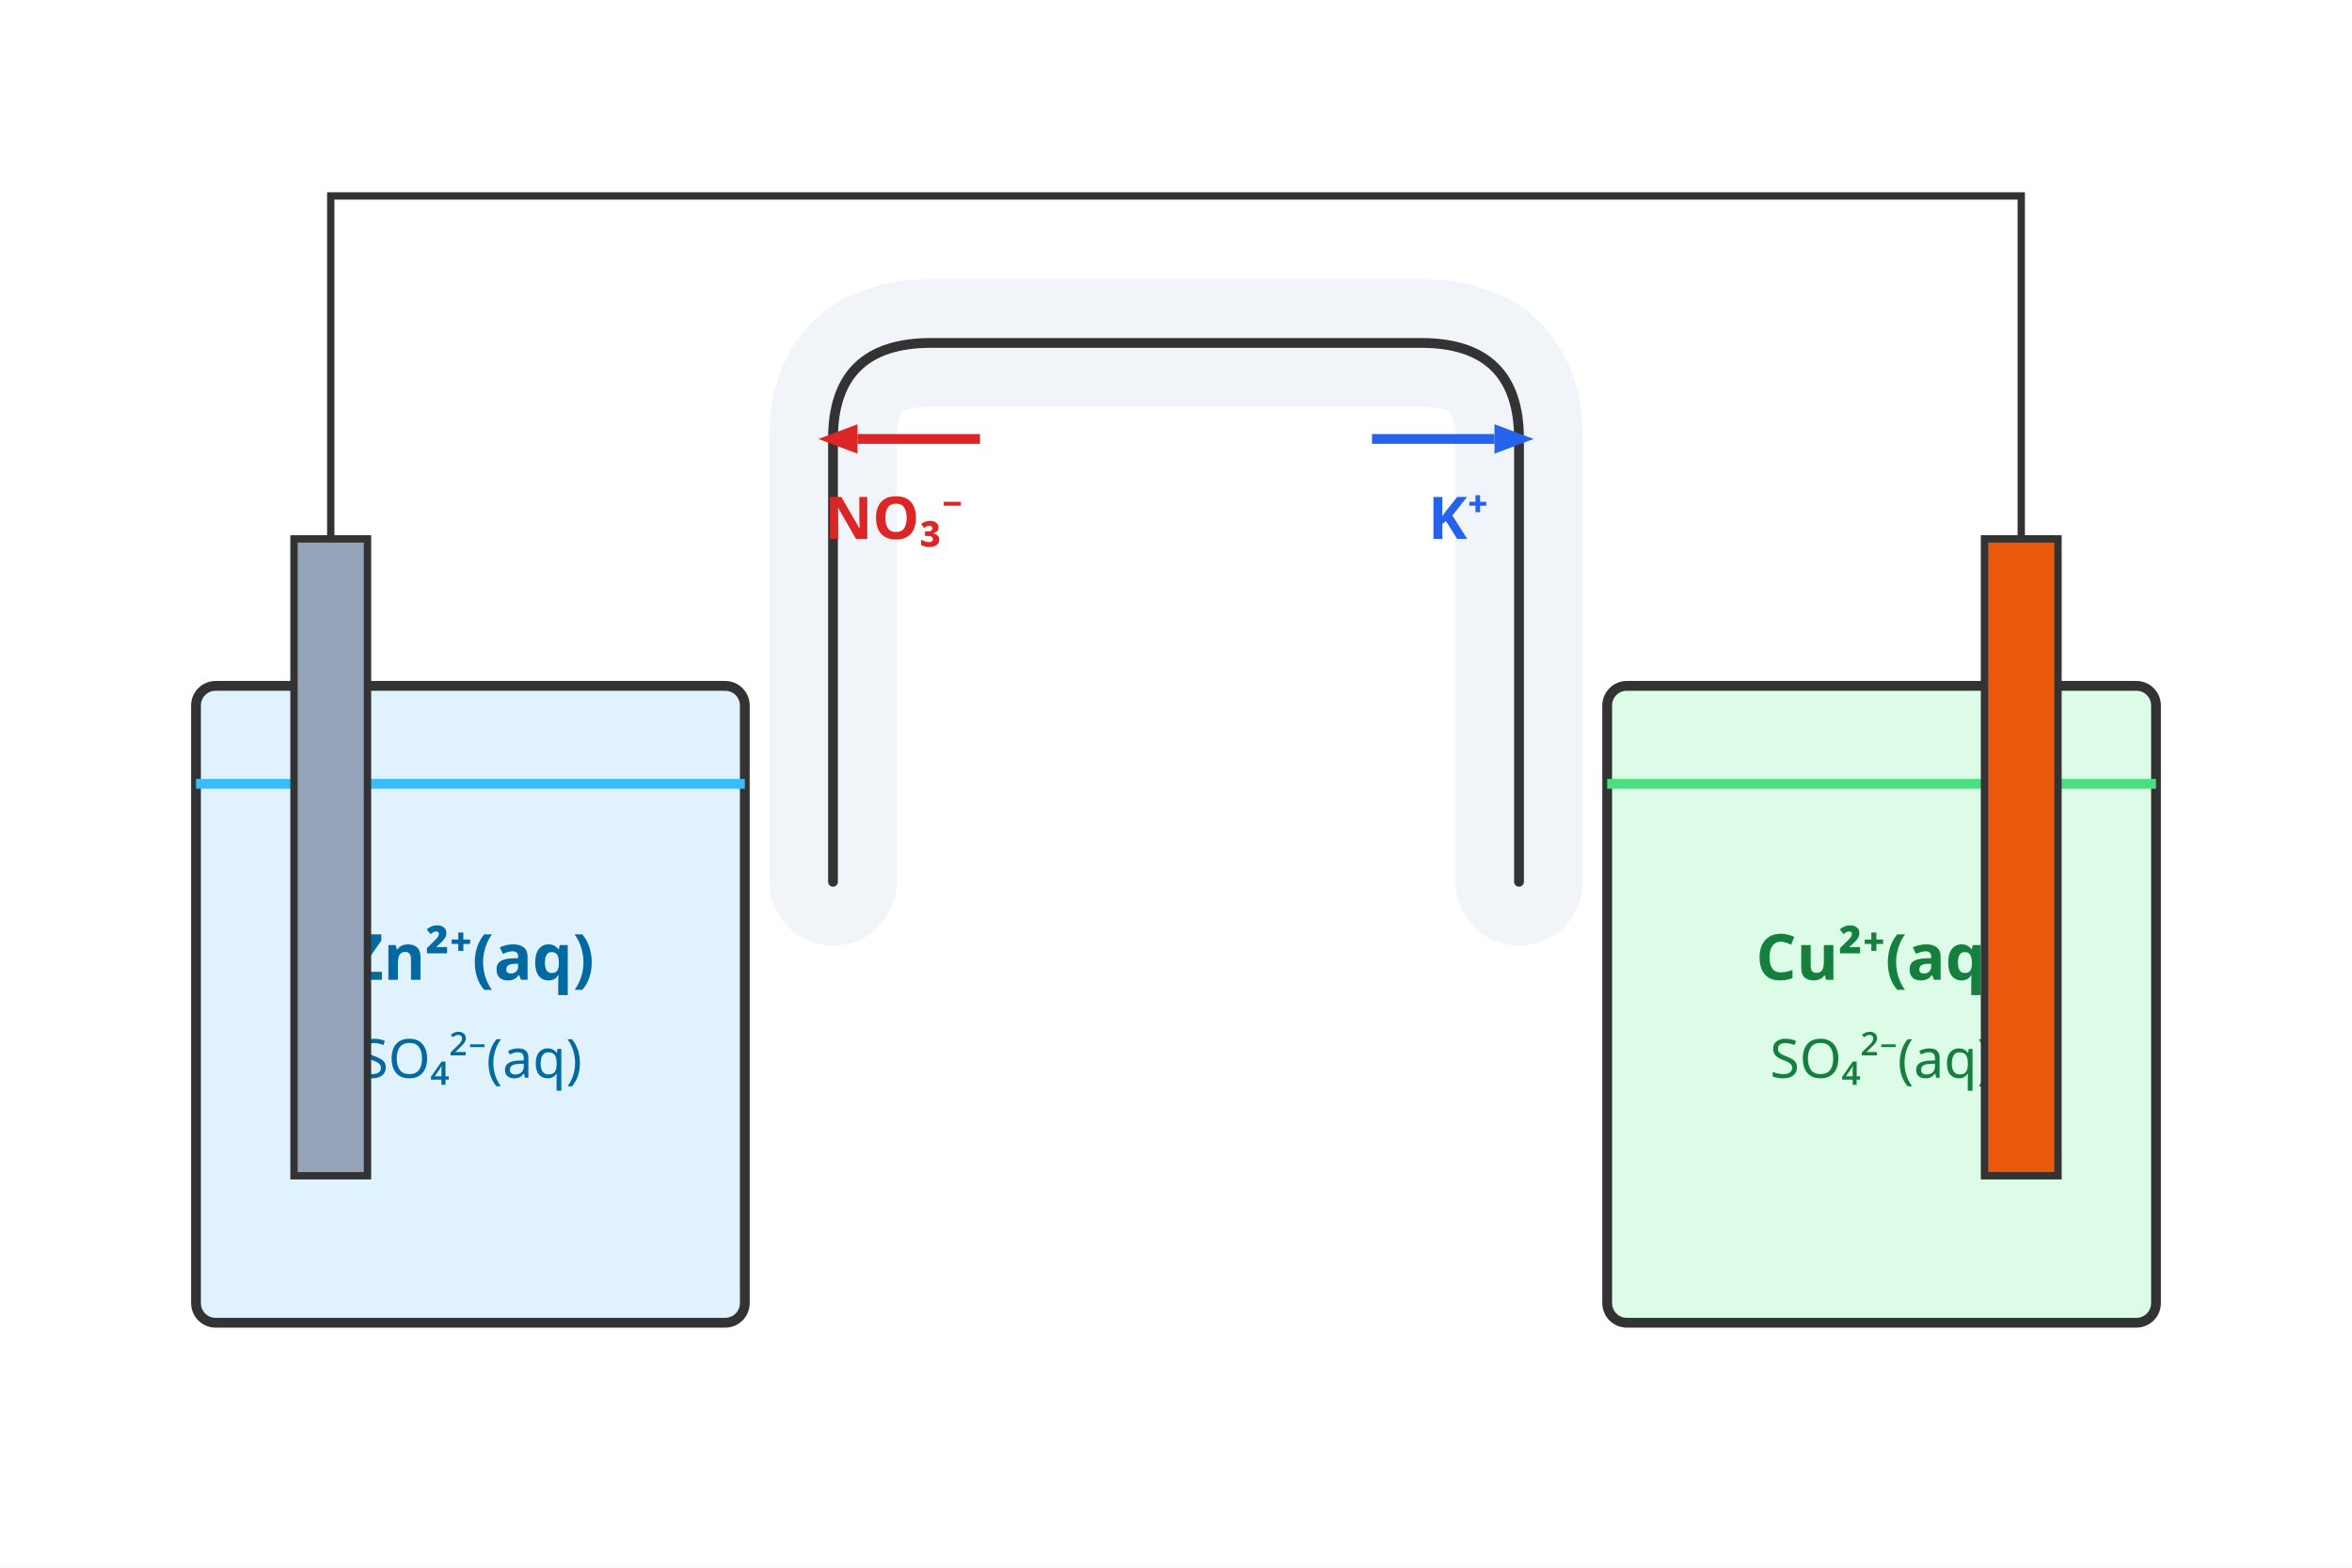
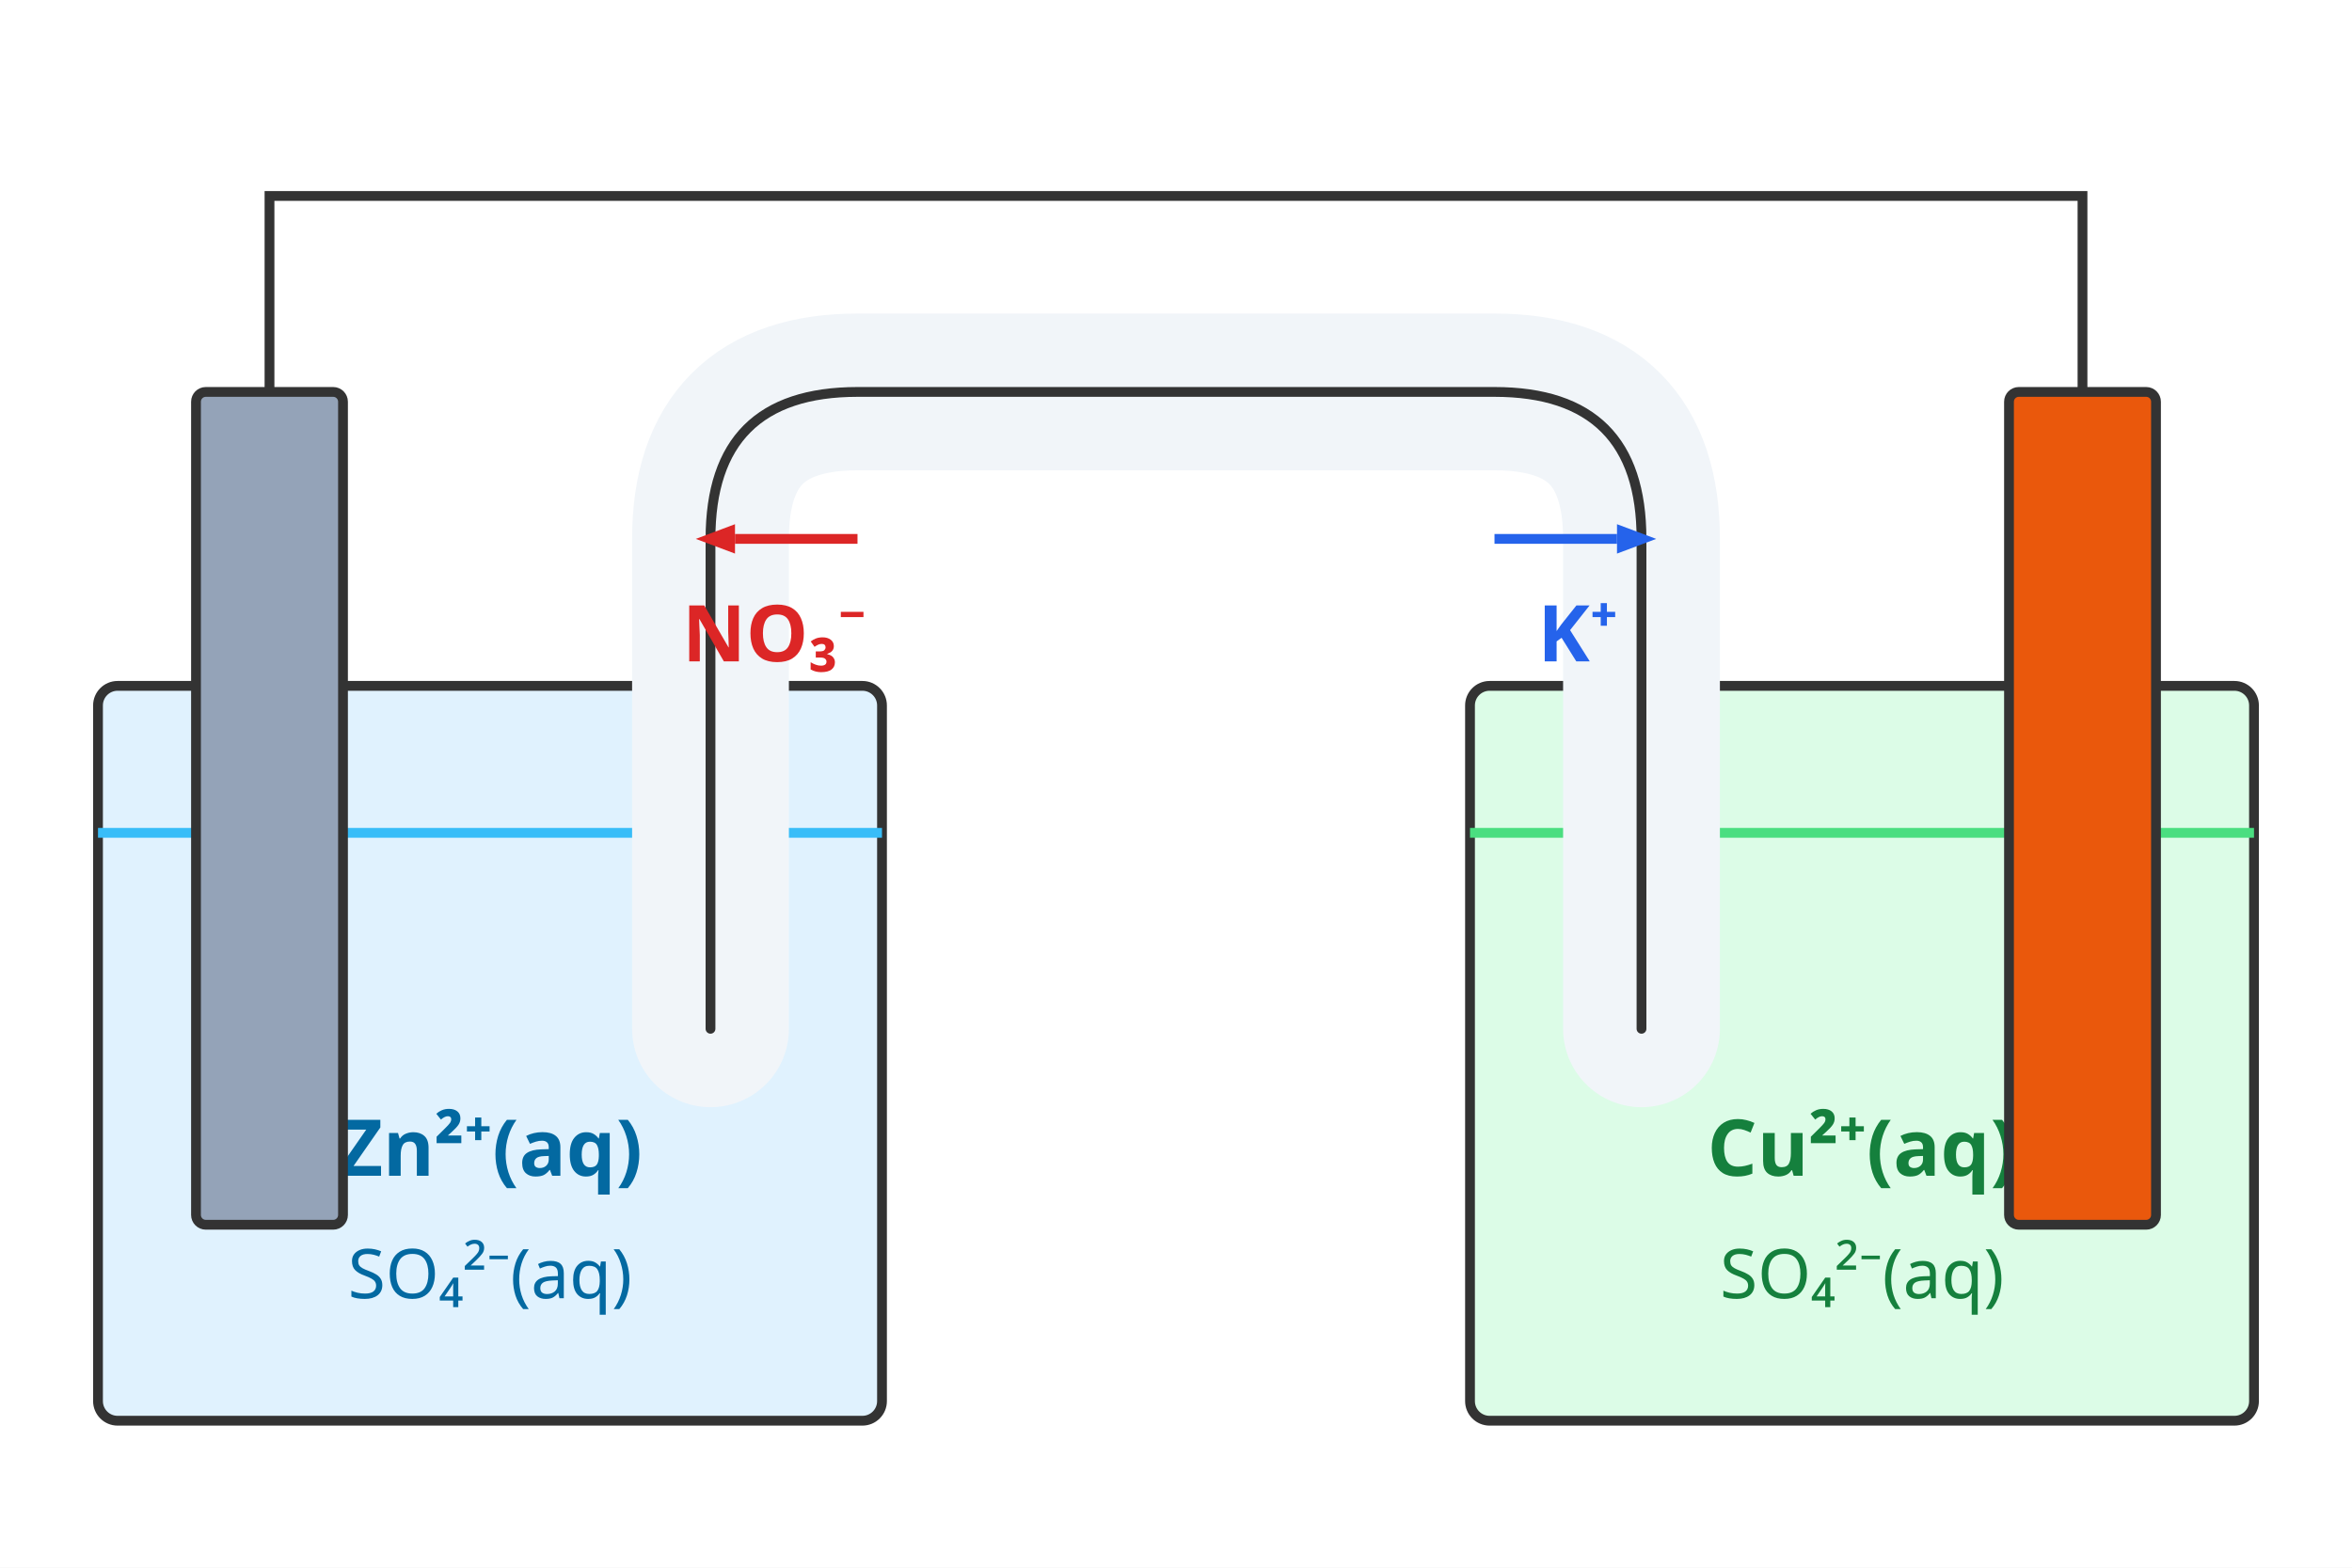
<svg xmlns="http://www.w3.org/2000/svg" viewBox="0 0 480 320">
  <rect width="480" height="320" fill="#ffffff" />
-   <rect x="40" y="140" width="112" height="130" fill="#e0f2fe" stroke="#333333" stroke-width="2" rx="4" />
-   <line x1="40" y1="160" x2="152" y2="160" stroke="#38bdf8" stroke-width="2" />
-   <text x="96" y="200" font-family="sans-serif" font-size="13" font-weight="bold" fill="#0369a1" text-anchor="middle">Zn²⁺(aq)</text>
-   <text x="96" y="220" font-family="sans-serif" font-size="11" fill="#0369a1" text-anchor="middle">SO₄²⁻(aq)</text>
-   <rect x="328" y="140" width="112" height="130" fill="#dcfce7" stroke="#333333" stroke-width="2" rx="4" />
-   <line x1="328" y1="160" x2="440" y2="160" stroke="#4ade80" stroke-width="2" />
-   <text x="384" y="200" font-family="sans-serif" font-size="13" font-weight="bold" fill="#15803d" text-anchor="middle">Cu²⁺(aq)</text>
-   <text x="384" y="220" font-family="sans-serif" font-size="11" fill="#15803d" text-anchor="middle">SO₄²⁻(aq)</text>
-   <rect x="60" y="110" width="15" height="130" fill="#94a3b8" stroke="#333333" stroke-width="1.5" />
-   <rect x="405" y="110" width="15" height="130" fill="#ea580c" stroke="#333333" stroke-width="1.5" />
-   <path d="M 170,180 L 170,89.6 Q 170,70 190,70 L 290,70 Q 310,70 310,89.6 L 310,180" fill="none" stroke="#f1f5f9" stroke-width="26" stroke-linecap="round" />
-   <path d="M 170,180 L 170,89.6 Q 170,70 190,70 L 290,70 Q 310,70 310,89.6 L 310,180" fill="none" stroke="#333333" stroke-width="2" stroke-linecap="round" />
-   <line x1="200" y1="89.6" x2="175" y2="89.6" stroke="#dc2626" stroke-width="2" />
-   <polygon points="175,86.6 167,89.6 175,92.6" fill="#dc2626" />
-   <text x="182.4" y="110" font-family="sans-serif" font-size="12" font-weight="bold" fill="#dc2626" text-anchor="middle">NO₃⁻</text>
-   <line x1="280" y1="89.6" x2="305" y2="89.6" stroke="#2563eb" stroke-width="2" />
-   <polygon points="305,86.6 313,89.6 305,92.6" fill="#2563eb" />
-   <text x="297.6" y="110" font-family="sans-serif" font-size="12" font-weight="bold" fill="#2563eb" text-anchor="middle">K⁺</text>
-   <polyline points="67.5,110 67.5,40 412.5,40 412.5,110" fill="none" stroke="#333333" stroke-width="1.5" />
+   <rect x="20" y="140" width="160" height="150" fill="#e0f2fe" stroke="#333333" stroke-width="2" rx="4" />
+   <line x1="20" y1="170" x2="180" y2="170" stroke="#38bdf8" stroke-width="2" />
+   <text x="100" y="240" font-family="sans-serif" font-size="16" font-weight="bold" fill="#0369a1" text-anchor="middle">Zn²⁺(aq)</text>
+   <text x="100" y="265" font-family="sans-serif" font-size="14" fill="#0369a1" text-anchor="middle">SO₄²⁻(aq)</text>
+   <rect x="300" y="140" width="160" height="150" fill="#dcfce7" stroke="#333333" stroke-width="2" rx="4" />
+   <line x1="300" y1="170" x2="460" y2="170" stroke="#4ade80" stroke-width="2" />
+   <text x="380" y="240" font-family="sans-serif" font-size="16" font-weight="bold" fill="#15803d" text-anchor="middle">Cu²⁺(aq)</text>
+   <text x="380" y="265" font-family="sans-serif" font-size="14" fill="#15803d" text-anchor="middle">SO₄²⁻(aq)</text>
+   <rect x="40" y="80" width="30" height="170" fill="#94a3b8" stroke="#333333" stroke-width="2" rx="2" />
+   <rect x="410" y="80" width="30" height="170" fill="#ea580c" stroke="#333333" stroke-width="2" rx="2" />
+   <path d="M 145,210 L 145,110 Q 145,80 175,80 L 305,80 Q 335,80 335,110 L 335,210" fill="none" stroke="#f1f5f9" stroke-width="32" stroke-linecap="round" />
+   <path d="M 145,210 L 145,110 Q 145,80 175,80 L 305,80 Q 335,80 335,110 L 335,210" fill="none" stroke="#333333" stroke-width="2" stroke-linecap="round" />
+   <line x1="175" y1="110" x2="150" y2="110" stroke="#dc2626" stroke-width="2" />
+   <polygon points="150,107 142,110 150,113" fill="#dc2626" />
+   <text x="158" y="135" font-family="sans-serif" font-size="16" font-weight="bold" fill="#dc2626" text-anchor="middle">NO₃⁻</text>
+   <line x1="305" y1="110" x2="330" y2="110" stroke="#2563eb" stroke-width="2" />
+   <polygon points="330,107 338,110 330,113" fill="#2563eb" />
+   <text x="322" y="135" font-family="sans-serif" font-size="16" font-weight="bold" fill="#2563eb" text-anchor="middle">K⁺</text>
+   <polyline points="55,80 55,40 425,40 425,80" fill="none" stroke="#333333" stroke-width="2" />
</svg>
